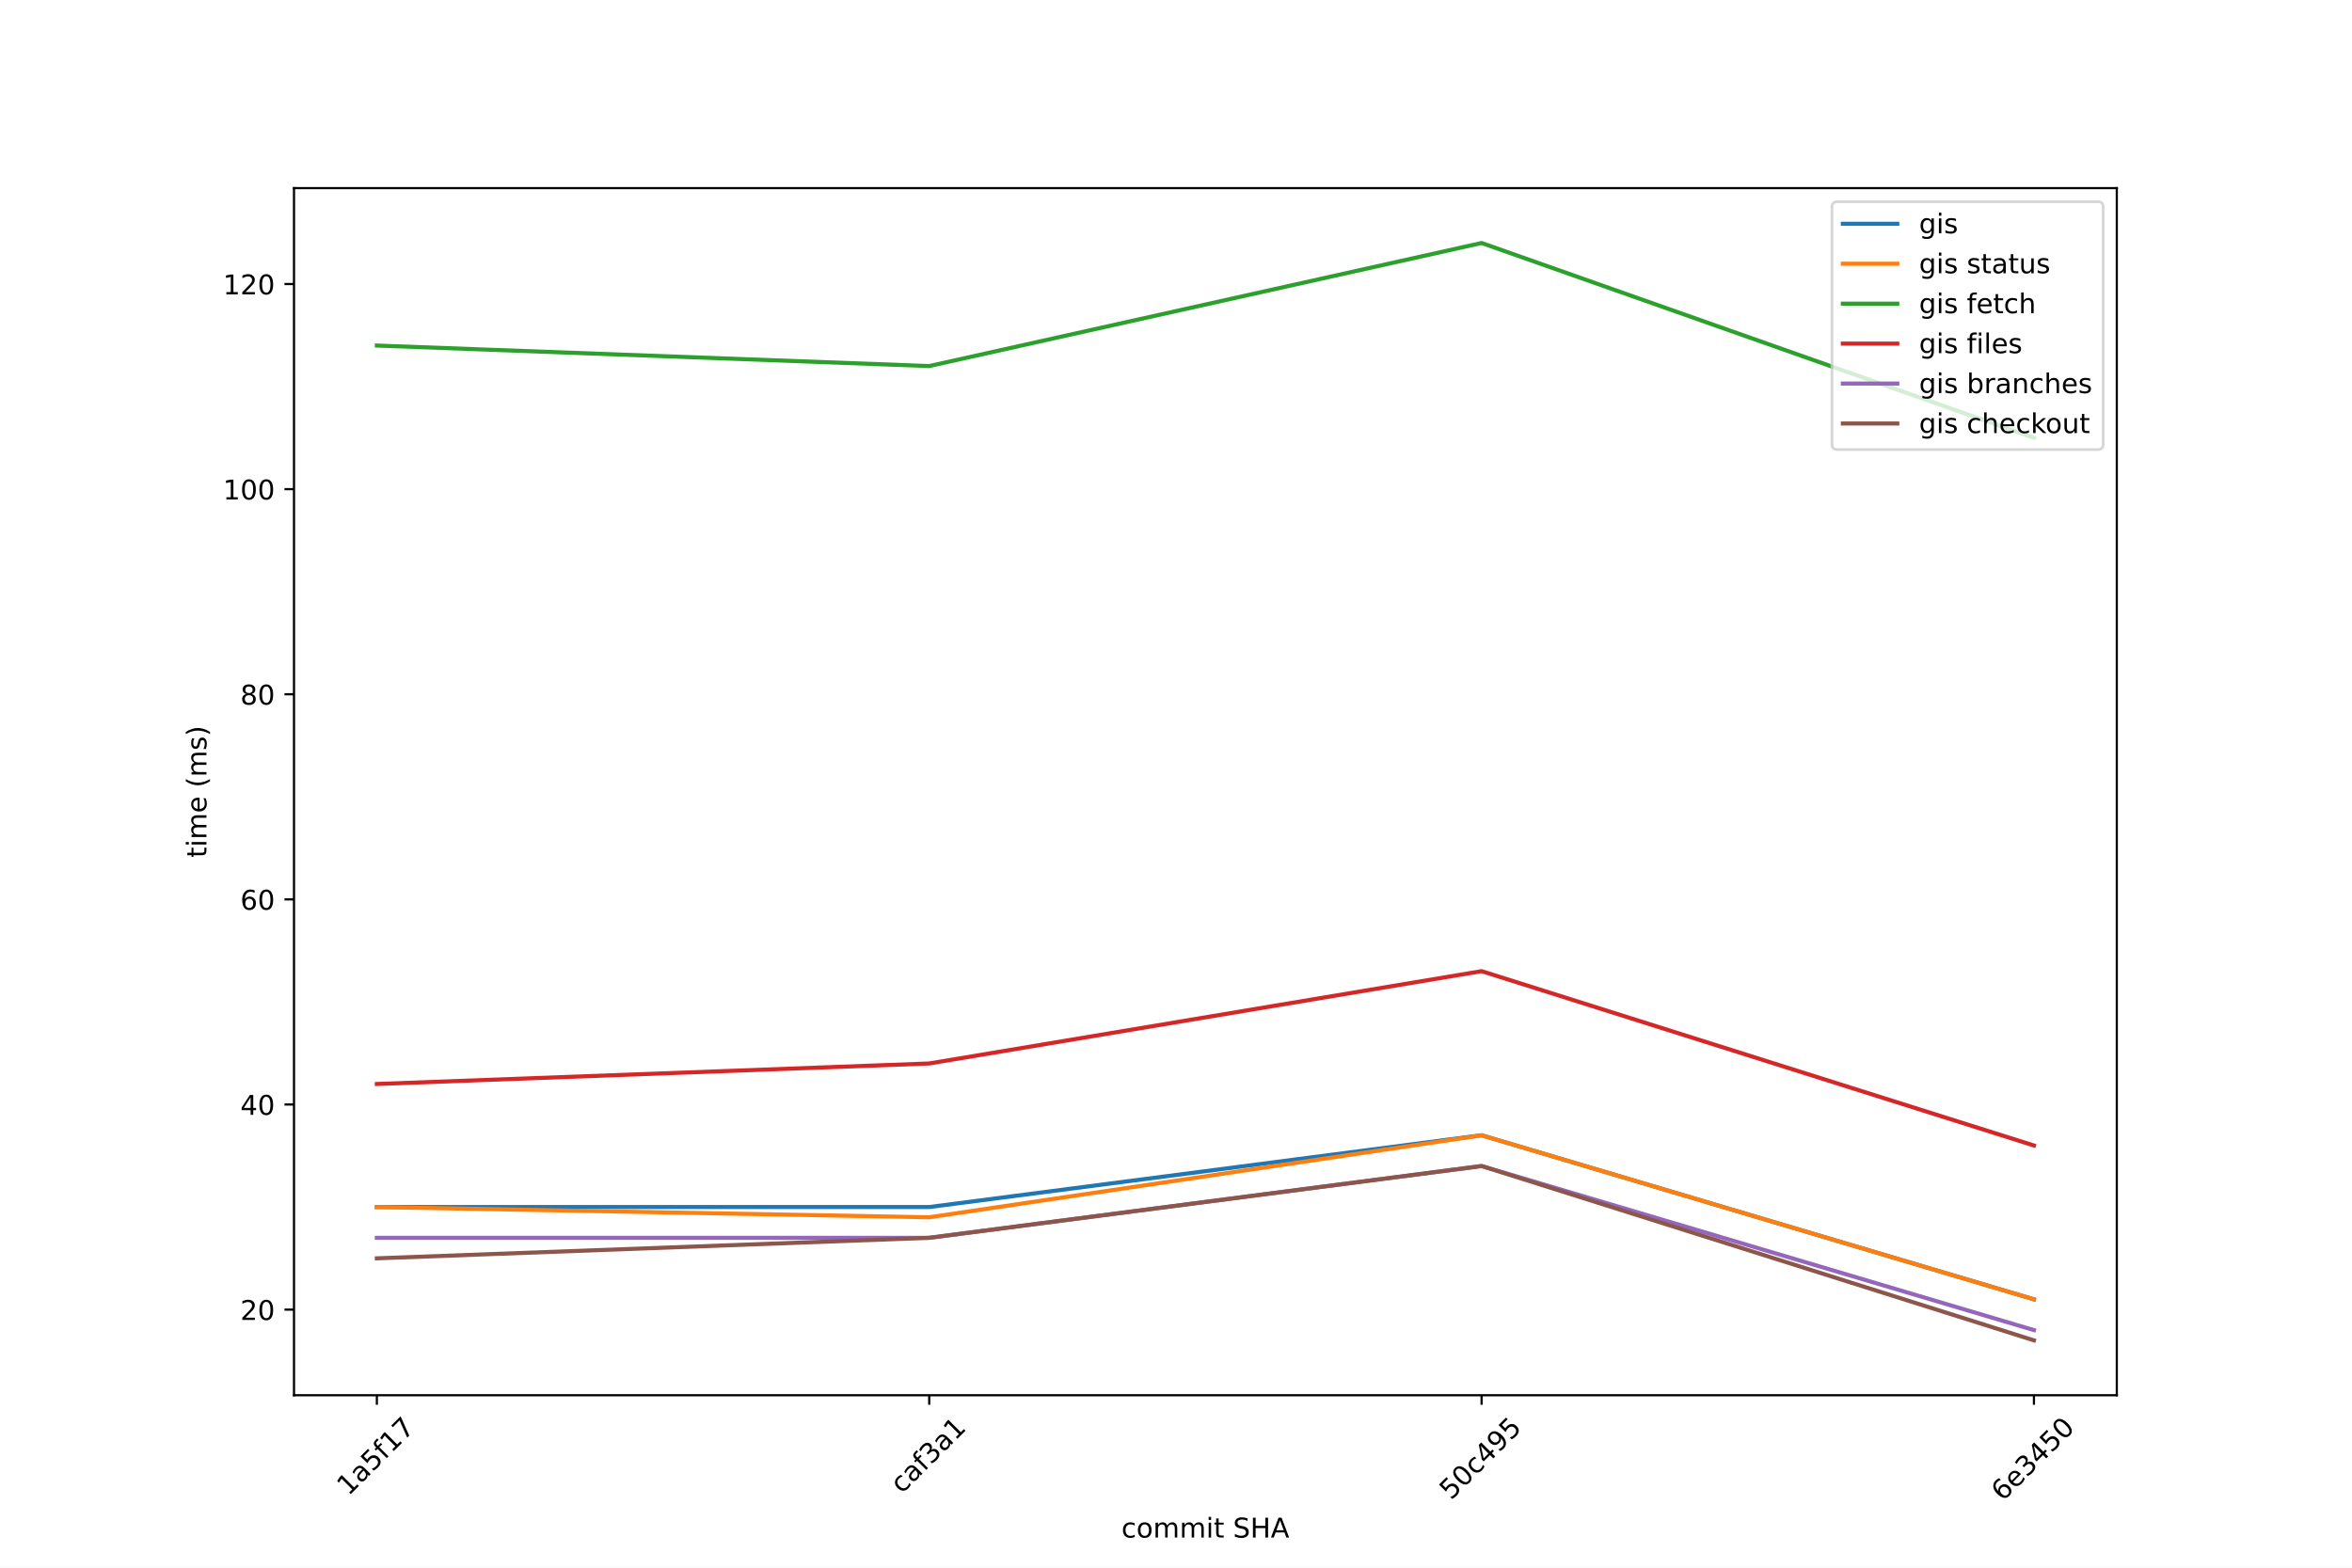
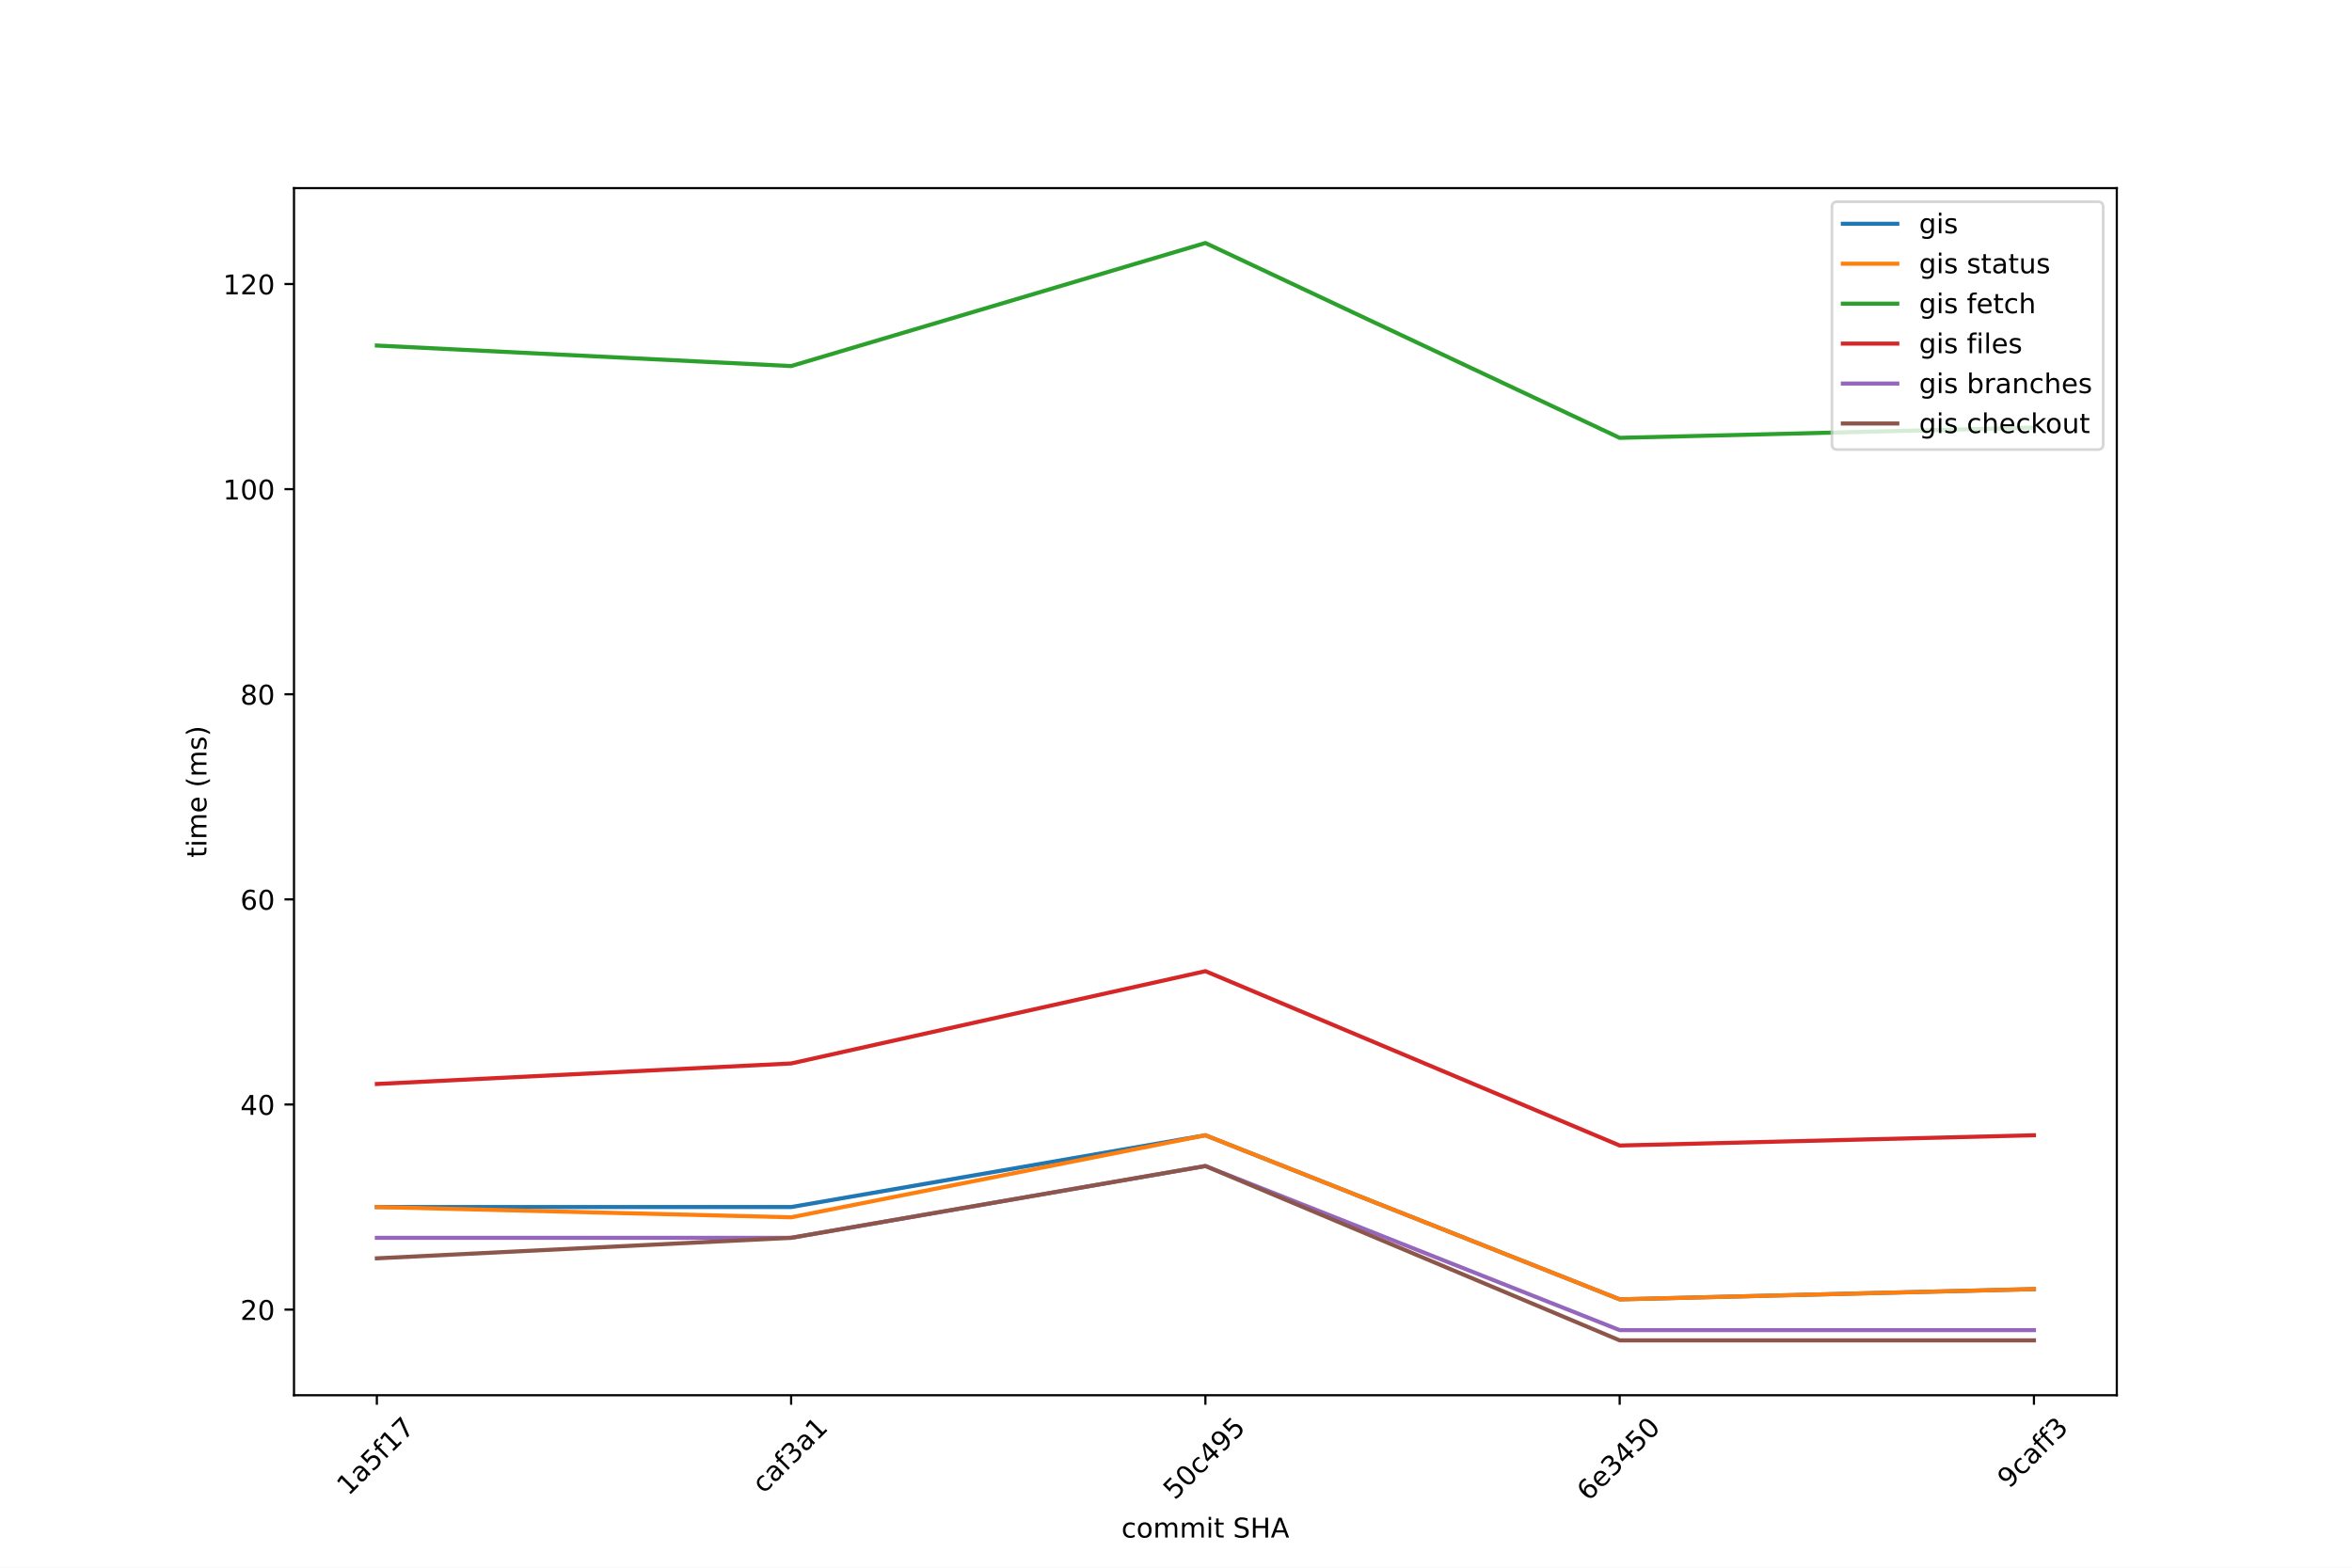
<svg xmlns="http://www.w3.org/2000/svg" xmlns:xlink="http://www.w3.org/1999/xlink" width="864pt" height="576pt" viewBox="0 0 864 576" version="1.1">
  <defs>
    <style type="text/css">*{stroke-linejoin: round; stroke-linecap: butt}</style>
  </defs>
  <g id="figure_1">
    <g id="patch_1">
      <path d="M 0 576  L 864 576  L 864 0  L 0 0  z " style="fill: #ffffff" />
    </g>
    <g id="axes_1">
      <g id="patch_2">
        <path d="M 108 512.64  L 777.6 512.64  L 777.6 69.12  L 108 69.12  z " style="fill: #ffffff" />
      </g>
      <g id="matplotlib.axis_1">
        <g id="xtick_1">
          <g id="line2d_1">
            <defs>
-               <path id="mb269395bb2" d="M 0 0  L 0 3.5  " style="stroke: #000000; stroke-width: 0.8" />
-             </defs>
-             <g>
-               <use xlink:href="#mb269395bb2" x="138.436" y="512.64" style="stroke: #000000; stroke-width: 0.8" />
+               <path id="m3be1357b4c" d="M 0 0  L 0 3.5  " style="stroke: #000000; stroke-width: 0.8" />
+             </defs>
+             <g>
+               <use xlink:href="#m3be1357b4c" x="138.436" y="512.64" style="stroke: #000000; stroke-width: 0.8" />
            </g>
          </g>
          <g id="text_1">
            <g transform="translate(127.9784 549.8312) rotate(-45) scale(0.1 -0.1)">
              <defs>
                <path id="DejaVuSans-31" d="M 794 531  L 1825 531  L 1825 4091  L 703 3866  L 703 4441  L 1819 4666  L 2450 4666  L 2450 531  L 3481 531  L 3481 0  L 794 0  L 794 531  z " transform="scale(0.015625)" />
                <path id="DejaVuSans-61" d="M 2194 1759  Q 1497 1759 1228 1600  Q 959 1441 959 1056  Q 959 750 1161 570  Q 1363 391 1709 391  Q 2188 391 2477 730  Q 2766 1069 2766 1631  L 2766 1759  L 2194 1759  z M 3341 1997  L 3341 0  L 2766 0  L 2766 531  Q 2569 213 2275 61  Q 1981 -91 1556 -91  Q 1019 -91 701 211  Q 384 513 384 1019  Q 384 1609 779 1909  Q 1175 2209 1959 2209  L 2766 2209  L 2766 2266  Q 2766 2663 2505 2880  Q 2244 3097 1772 3097  Q 1472 3097 1187 3025  Q 903 2953 641 2809  L 641 3341  Q 956 3463 1253 3523  Q 1550 3584 1831 3584  Q 2591 3584 2966 3190  Q 3341 2797 3341 1997  z " transform="scale(0.015625)" />
                <path id="DejaVuSans-35" d="M 691 4666  L 3169 4666  L 3169 4134  L 1269 4134  L 1269 2991  Q 1406 3038 1543 3061  Q 1681 3084 1819 3084  Q 2600 3084 3056 2656  Q 3513 2228 3513 1497  Q 3513 744 3044 326  Q 2575 -91 1722 -91  Q 1428 -91 1123 -41  Q 819 9 494 109  L 494 744  Q 775 591 1075 516  Q 1375 441 1709 441  Q 2250 441 2565 725  Q 2881 1009 2881 1497  Q 2881 1984 2565 2268  Q 2250 2553 1709 2553  Q 1456 2553 1204 2497  Q 953 2441 691 2322  L 691 4666  z " transform="scale(0.015625)" />
                <path id="DejaVuSans-66" d="M 2375 4863  L 2375 4384  L 1825 4384  Q 1516 4384 1395 4259  Q 1275 4134 1275 3809  L 1275 3500  L 2222 3500  L 2222 3053  L 1275 3053  L 1275 0  L 697 0  L 697 3053  L 147 3053  L 147 3500  L 697 3500  L 697 3744  Q 697 4328 969 4595  Q 1241 4863 1831 4863  L 2375 4863  z " transform="scale(0.015625)" />
                <path id="DejaVuSans-37" d="M 525 4666  L 3525 4666  L 3525 4397  L 1831 0  L 1172 0  L 2766 4134  L 525 4134  L 525 4666  z " transform="scale(0.015625)" />
              </defs>
              <use xlink:href="#DejaVuSans-31" />
              <use xlink:href="#DejaVuSans-61" x="63.623" />
              <use xlink:href="#DejaVuSans-35" x="124.902" />
              <use xlink:href="#DejaVuSans-66" x="188.525" />
              <use xlink:href="#DejaVuSans-31" x="223.73" />
              <use xlink:href="#DejaVuSans-37" x="287.354" />
            </g>
          </g>
        </g>
        <g id="xtick_2">
          <g id="line2d_2">
            <g>
-               <use xlink:href="#mb269395bb2" x="341.345" y="512.64" style="stroke: #000000; stroke-width: 0.8" />
+               <use xlink:href="#m3be1357b4c" x="290.618" y="512.64" style="stroke: #000000; stroke-width: 0.8" />
            </g>
          </g>
          <g id="text_2">
-             <g transform="translate(331.2758 549.0545) rotate(-45) scale(0.1 -0.1)">
+             <g transform="translate(280.5485 549.0545) rotate(-45) scale(0.1 -0.1)">
              <defs>
                <path id="DejaVuSans-63" d="M 3122 3366  L 3122 2828  Q 2878 2963 2633 3030  Q 2388 3097 2138 3097  Q 1578 3097 1268 2742  Q 959 2388 959 1747  Q 959 1106 1268 751  Q 1578 397 2138 397  Q 2388 397 2633 464  Q 2878 531 3122 666  L 3122 134  Q 2881 22 2623 -34  Q 2366 -91 2075 -91  Q 1284 -91 818 406  Q 353 903 353 1747  Q 353 2603 823 3093  Q 1294 3584 2113 3584  Q 2378 3584 2631 3529  Q 2884 3475 3122 3366  z " transform="scale(0.015625)" />
                <path id="DejaVuSans-33" d="M 2597 2516  Q 3050 2419 3304 2112  Q 3559 1806 3559 1356  Q 3559 666 3084 287  Q 2609 -91 1734 -91  Q 1441 -91 1130 -33  Q 819 25 488 141  L 488 750  Q 750 597 1062 519  Q 1375 441 1716 441  Q 2309 441 2620 675  Q 2931 909 2931 1356  Q 2931 1769 2642 2001  Q 2353 2234 1838 2234  L 1294 2234  L 1294 2753  L 1863 2753  Q 2328 2753 2575 2939  Q 2822 3125 2822 3475  Q 2822 3834 2567 4026  Q 2313 4219 1838 4219  Q 1578 4219 1281 4162  Q 984 4106 628 3988  L 628 4550  Q 988 4650 1302 4700  Q 1616 4750 1894 4750  Q 2613 4750 3031 4423  Q 3450 4097 3450 3541  Q 3450 3153 3228 2886  Q 3006 2619 2597 2516  z " transform="scale(0.015625)" />
              </defs>
              <use xlink:href="#DejaVuSans-63" />
              <use xlink:href="#DejaVuSans-61" x="54.98" />
              <use xlink:href="#DejaVuSans-66" x="116.26" />
              <use xlink:href="#DejaVuSans-33" x="151.465" />
              <use xlink:href="#DejaVuSans-61" x="215.088" />
              <use xlink:href="#DejaVuSans-31" x="276.367" />
            </g>
          </g>
        </g>
        <g id="xtick_3">
          <g id="line2d_3">
            <g>
-               <use xlink:href="#mb269395bb2" x="544.255" y="512.64" style="stroke: #000000; stroke-width: 0.8" />
+               <use xlink:href="#m3be1357b4c" x="442.8" y="512.64" style="stroke: #000000; stroke-width: 0.8" />
            </g>
          </g>
          <g id="text_3">
-             <g transform="translate(533.0143 551.3957) rotate(-45) scale(0.1 -0.1)">
+             <g transform="translate(431.5598 551.3957) rotate(-45) scale(0.1 -0.1)">
              <defs>
                <path id="DejaVuSans-30" d="M 2034 4250  Q 1547 4250 1301 3770  Q 1056 3291 1056 2328  Q 1056 1369 1301 889  Q 1547 409 2034 409  Q 2525 409 2770 889  Q 3016 1369 3016 2328  Q 3016 3291 2770 3770  Q 2525 4250 2034 4250  z M 2034 4750  Q 2819 4750 3233 4129  Q 3647 3509 3647 2328  Q 3647 1150 3233 529  Q 2819 -91 2034 -91  Q 1250 -91 836 529  Q 422 1150 422 2328  Q 422 3509 836 4129  Q 1250 4750 2034 4750  z " transform="scale(0.015625)" />
                <path id="DejaVuSans-34" d="M 2419 4116  L 825 1625  L 2419 1625  L 2419 4116  z M 2253 4666  L 3047 4666  L 3047 1625  L 3713 1625  L 3713 1100  L 3047 1100  L 3047 0  L 2419 0  L 2419 1100  L 313 1100  L 313 1709  L 2253 4666  z " transform="scale(0.015625)" />
                <path id="DejaVuSans-39" d="M 703 97  L 703 672  Q 941 559 1184 500  Q 1428 441 1663 441  Q 2288 441 2617 861  Q 2947 1281 2994 2138  Q 2813 1869 2534 1725  Q 2256 1581 1919 1581  Q 1219 1581 811 2004  Q 403 2428 403 3163  Q 403 3881 828 4315  Q 1253 4750 1959 4750  Q 2769 4750 3195 4129  Q 3622 3509 3622 2328  Q 3622 1225 3098 567  Q 2575 -91 1691 -91  Q 1453 -91 1209 -44  Q 966 3 703 97  z M 1959 2075  Q 2384 2075 2632 2365  Q 2881 2656 2881 3163  Q 2881 3666 2632 3958  Q 2384 4250 1959 4250  Q 1534 4250 1286 3958  Q 1038 3666 1038 3163  Q 1038 2656 1286 2365  Q 1534 2075 1959 2075  z " transform="scale(0.015625)" />
              </defs>
              <use xlink:href="#DejaVuSans-35" />
              <use xlink:href="#DejaVuSans-30" x="63.623" />
              <use xlink:href="#DejaVuSans-63" x="127.246" />
              <use xlink:href="#DejaVuSans-34" x="182.227" />
              <use xlink:href="#DejaVuSans-39" x="245.85" />
              <use xlink:href="#DejaVuSans-35" x="309.473" />
            </g>
          </g>
        </g>
        <g id="xtick_4">
          <g id="line2d_4">
            <g>
-               <use xlink:href="#mb269395bb2" x="747.164" y="512.64" style="stroke: #000000; stroke-width: 0.8" />
+               <use xlink:href="#m3be1357b4c" x="594.982" y="512.64" style="stroke: #000000; stroke-width: 0.8" />
            </g>
          </g>
          <g id="text_4">
-             <g transform="translate(735.6919 551.8587) rotate(-45) scale(0.1 -0.1)">
+             <g transform="translate(583.5101 551.8587) rotate(-45) scale(0.1 -0.1)">
              <defs>
                <path id="DejaVuSans-36" d="M 2113 2584  Q 1688 2584 1439 2293  Q 1191 2003 1191 1497  Q 1191 994 1439 701  Q 1688 409 2113 409  Q 2538 409 2786 701  Q 3034 994 3034 1497  Q 3034 2003 2786 2293  Q 2538 2584 2113 2584  z M 3366 4563  L 3366 3988  Q 3128 4100 2886 4159  Q 2644 4219 2406 4219  Q 1781 4219 1451 3797  Q 1122 3375 1075 2522  Q 1259 2794 1537 2939  Q 1816 3084 2150 3084  Q 2853 3084 3261 2657  Q 3669 2231 3669 1497  Q 3669 778 3244 343  Q 2819 -91 2113 -91  Q 1303 -91 875 529  Q 447 1150 447 2328  Q 447 3434 972 4092  Q 1497 4750 2381 4750  Q 2619 4750 2861 4703  Q 3103 4656 3366 4563  z " transform="scale(0.015625)" />
                <path id="DejaVuSans-65" d="M 3597 1894  L 3597 1613  L 953 1613  Q 991 1019 1311 708  Q 1631 397 2203 397  Q 2534 397 2845 478  Q 3156 559 3463 722  L 3463 178  Q 3153 47 2828 -22  Q 2503 -91 2169 -91  Q 1331 -91 842 396  Q 353 884 353 1716  Q 353 2575 817 3079  Q 1281 3584 2069 3584  Q 2775 3584 3186 3129  Q 3597 2675 3597 1894  z M 3022 2063  Q 3016 2534 2758 2815  Q 2500 3097 2075 3097  Q 1594 3097 1305 2825  Q 1016 2553 972 2059  L 3022 2063  z " transform="scale(0.015625)" />
              </defs>
              <use xlink:href="#DejaVuSans-36" />
              <use xlink:href="#DejaVuSans-65" x="63.623" />
              <use xlink:href="#DejaVuSans-33" x="125.146" />
              <use xlink:href="#DejaVuSans-34" x="188.77" />
              <use xlink:href="#DejaVuSans-35" x="252.393" />
              <use xlink:href="#DejaVuSans-30" x="316.016" />
            </g>
          </g>
        </g>
-         <g id="text_5">
+         <g id="xtick_5">
+           <g id="line2d_5">
+             <g>
+               <use xlink:href="#m3be1357b4c" x="747.164" y="512.64" style="stroke: #000000; stroke-width: 0.8" />
+             </g>
+           </g>
+           <g id="text_5">
+             <g transform="translate(738.016 547.2105) rotate(-45) scale(0.1 -0.1)">
+               <use xlink:href="#DejaVuSans-39" />
+               <use xlink:href="#DejaVuSans-63" x="63.623" />
+               <use xlink:href="#DejaVuSans-61" x="118.604" />
+               <use xlink:href="#DejaVuSans-66" x="179.883" />
+               <use xlink:href="#DejaVuSans-66" x="215.088" />
+               <use xlink:href="#DejaVuSans-33" x="250.293" />
+             </g>
+           </g>
+         </g>
+         <g id="text_6">
          <g transform="translate(411.9578 564.9277) scale(0.1 -0.1)">
            <defs>
              <path id="DejaVuSans-6f" d="M 1959 3097  Q 1497 3097 1228 2736  Q 959 2375 959 1747  Q 959 1119 1226 758  Q 1494 397 1959 397  Q 2419 397 2687 759  Q 2956 1122 2956 1747  Q 2956 2369 2687 2733  Q 2419 3097 1959 3097  z M 1959 3584  Q 2709 3584 3137 3096  Q 3566 2609 3566 1747  Q 3566 888 3137 398  Q 2709 -91 1959 -91  Q 1206 -91 779 398  Q 353 888 353 1747  Q 353 2609 779 3096  Q 1206 3584 1959 3584  z " transform="scale(0.015625)" />
              <path id="DejaVuSans-6d" d="M 3328 2828  Q 3544 3216 3844 3400  Q 4144 3584 4550 3584  Q 5097 3584 5394 3201  Q 5691 2819 5691 2113  L 5691 0  L 5113 0  L 5113 2094  Q 5113 2597 4934 2840  Q 4756 3084 4391 3084  Q 3944 3084 3684 2787  Q 3425 2491 3425 1978  L 3425 0  L 2847 0  L 2847 2094  Q 2847 2600 2669 2842  Q 2491 3084 2119 3084  Q 1678 3084 1418 2786  Q 1159 2488 1159 1978  L 1159 0  L 581 0  L 581 3500  L 1159 3500  L 1159 2956  Q 1356 3278 1631 3431  Q 1906 3584 2284 3584  Q 2666 3584 2933 3390  Q 3200 3197 3328 2828  z " transform="scale(0.015625)" />
              <path id="DejaVuSans-69" d="M 603 3500  L 1178 3500  L 1178 0  L 603 0  L 603 3500  z M 603 4863  L 1178 4863  L 1178 4134  L 603 4134  L 603 4863  z " transform="scale(0.015625)" />
              <path id="DejaVuSans-74" d="M 1172 4494  L 1172 3500  L 2356 3500  L 2356 3053  L 1172 3053  L 1172 1153  Q 1172 725 1289 603  Q 1406 481 1766 481  L 2356 481  L 2356 0  L 1766 0  Q 1100 0 847 248  Q 594 497 594 1153  L 594 3053  L 172 3053  L 172 3500  L 594 3500  L 594 4494  L 1172 4494  z " transform="scale(0.015625)" />
              <path id="DejaVuSans-20" transform="scale(0.015625)" />
              <path id="DejaVuSans-53" d="M 3425 4513  L 3425 3897  Q 3066 4069 2747 4153  Q 2428 4238 2131 4238  Q 1616 4238 1336 4038  Q 1056 3838 1056 3469  Q 1056 3159 1242 3001  Q 1428 2844 1947 2747  L 2328 2669  Q 3034 2534 3370 2195  Q 3706 1856 3706 1288  Q 3706 609 3251 259  Q 2797 -91 1919 -91  Q 1588 -91 1214 -16  Q 841 59 441 206  L 441 856  Q 825 641 1194 531  Q 1563 422 1919 422  Q 2459 422 2753 634  Q 3047 847 3047 1241  Q 3047 1584 2836 1778  Q 2625 1972 2144 2069  L 1759 2144  Q 1053 2284 737 2584  Q 422 2884 422 3419  Q 422 4038 858 4394  Q 1294 4750 2059 4750  Q 2388 4750 2728 4690  Q 3069 4631 3425 4513  z " transform="scale(0.015625)" />
              <path id="DejaVuSans-48" d="M 628 4666  L 1259 4666  L 1259 2753  L 3553 2753  L 3553 4666  L 4184 4666  L 4184 0  L 3553 0  L 3553 2222  L 1259 2222  L 1259 0  L 628 0  L 628 4666  z " transform="scale(0.015625)" />
              <path id="DejaVuSans-41" d="M 2188 4044  L 1331 1722  L 3047 1722  L 2188 4044  z M 1831 4666  L 2547 4666  L 4325 0  L 3669 0  L 3244 1197  L 1141 1197  L 716 0  L 50 0  L 1831 4666  z " transform="scale(0.015625)" />
            </defs>
            <use xlink:href="#DejaVuSans-63" />
            <use xlink:href="#DejaVuSans-6f" x="54.98" />
            <use xlink:href="#DejaVuSans-6d" x="116.162" />
            <use xlink:href="#DejaVuSans-6d" x="213.574" />
            <use xlink:href="#DejaVuSans-69" x="310.986" />
            <use xlink:href="#DejaVuSans-74" x="338.77" />
            <use xlink:href="#DejaVuSans-20" x="377.979" />
            <use xlink:href="#DejaVuSans-53" x="409.766" />
            <use xlink:href="#DejaVuSans-48" x="473.242" />
            <use xlink:href="#DejaVuSans-41" x="548.438" />
          </g>
        </g>
      </g>
      <g id="matplotlib.axis_2">
        <g id="ytick_1">
-           <g id="line2d_5">
-             <defs>
-               <path id="m98a3d2dcdb" d="M 0 0  L -3.5 0  " style="stroke: #000000; stroke-width: 0.8" />
-             </defs>
-             <g>
-               <use xlink:href="#m98a3d2dcdb" x="108" y="481.175" style="stroke: #000000; stroke-width: 0.8" />
-             </g>
-           </g>
-           <g id="text_6">
+           <g id="line2d_6">
+             <defs>
+               <path id="m9247af6d81" d="M 0 0  L -3.5 0  " style="stroke: #000000; stroke-width: 0.8" />
+             </defs>
+             <g>
+               <use xlink:href="#m9247af6d81" x="108" y="481.175" style="stroke: #000000; stroke-width: 0.8" />
+             </g>
+           </g>
+           <g id="text_7">
            <g transform="translate(88.275 484.9745) scale(0.1 -0.1)">
              <defs>
                <path id="DejaVuSans-32" d="M 1228 531  L 3431 531  L 3431 0  L 469 0  L 469 531  Q 828 903 1448 1529  Q 2069 2156 2228 2338  Q 2531 2678 2651 2914  Q 2772 3150 2772 3378  Q 2772 3750 2511 3984  Q 2250 4219 1831 4219  Q 1534 4219 1204 4116  Q 875 4013 500 3803  L 500 4441  Q 881 4594 1212 4672  Q 1544 4750 1819 4750  Q 2544 4750 2975 4387  Q 3406 4025 3406 3419  Q 3406 3131 3298 2873  Q 3191 2616 2906 2266  Q 2828 2175 2409 1742  Q 1991 1309 1228 531  z " transform="scale(0.015625)" />
              </defs>
              <use xlink:href="#DejaVuSans-32" />
              <use xlink:href="#DejaVuSans-30" x="63.623" />
            </g>
          </g>
        </g>
        <g id="ytick_2">
-           <g id="line2d_6">
-             <g>
-               <use xlink:href="#m98a3d2dcdb" x="108" y="405.811" style="stroke: #000000; stroke-width: 0.8" />
-             </g>
-           </g>
-           <g id="text_7">
+           <g id="line2d_7">
+             <g>
+               <use xlink:href="#m9247af6d81" x="108" y="405.811" style="stroke: #000000; stroke-width: 0.8" />
+             </g>
+           </g>
+           <g id="text_8">
            <g transform="translate(88.275 409.6101) scale(0.1 -0.1)">
              <use xlink:href="#DejaVuSans-34" />
              <use xlink:href="#DejaVuSans-30" x="63.623" />
            </g>
          </g>
        </g>
        <g id="ytick_3">
-           <g id="line2d_7">
-             <g>
-               <use xlink:href="#m98a3d2dcdb" x="108" y="330.446" style="stroke: #000000; stroke-width: 0.8" />
-             </g>
-           </g>
-           <g id="text_8">
+           <g id="line2d_8">
+             <g>
+               <use xlink:href="#m9247af6d81" x="108" y="330.446" style="stroke: #000000; stroke-width: 0.8" />
+             </g>
+           </g>
+           <g id="text_9">
            <g transform="translate(88.275 334.2456) scale(0.1 -0.1)">
              <use xlink:href="#DejaVuSans-36" />
              <use xlink:href="#DejaVuSans-30" x="63.623" />
            </g>
          </g>
        </g>
        <g id="ytick_4">
-           <g id="line2d_8">
-             <g>
-               <use xlink:href="#m98a3d2dcdb" x="108" y="255.082" style="stroke: #000000; stroke-width: 0.8" />
-             </g>
-           </g>
-           <g id="text_9">
+           <g id="line2d_9">
+             <g>
+               <use xlink:href="#m9247af6d81" x="108" y="255.082" style="stroke: #000000; stroke-width: 0.8" />
+             </g>
+           </g>
+           <g id="text_10">
            <g transform="translate(88.275 258.8811) scale(0.1 -0.1)">
              <defs>
                <path id="DejaVuSans-38" d="M 2034 2216  Q 1584 2216 1326 1975  Q 1069 1734 1069 1313  Q 1069 891 1326 650  Q 1584 409 2034 409  Q 2484 409 2743 651  Q 3003 894 3003 1313  Q 3003 1734 2745 1975  Q 2488 2216 2034 2216  z M 1403 2484  Q 997 2584 770 2862  Q 544 3141 544 3541  Q 544 4100 942 4425  Q 1341 4750 2034 4750  Q 2731 4750 3128 4425  Q 3525 4100 3525 3541  Q 3525 3141 3298 2862  Q 3072 2584 2669 2484  Q 3125 2378 3379 2068  Q 3634 1759 3634 1313  Q 3634 634 3220 271  Q 2806 -91 2034 -91  Q 1263 -91 848 271  Q 434 634 434 1313  Q 434 1759 690 2068  Q 947 2378 1403 2484  z M 1172 3481  Q 1172 3119 1398 2916  Q 1625 2713 2034 2713  Q 2441 2713 2670 2916  Q 2900 3119 2900 3481  Q 2900 3844 2670 4047  Q 2441 4250 2034 4250  Q 1625 4250 1398 4047  Q 1172 3844 1172 3481  z " transform="scale(0.015625)" />
              </defs>
              <use xlink:href="#DejaVuSans-38" />
              <use xlink:href="#DejaVuSans-30" x="63.623" />
            </g>
          </g>
        </g>
        <g id="ytick_5">
-           <g id="line2d_9">
-             <g>
-               <use xlink:href="#m98a3d2dcdb" x="108" y="179.717" style="stroke: #000000; stroke-width: 0.8" />
-             </g>
-           </g>
-           <g id="text_10">
+           <g id="line2d_10">
+             <g>
+               <use xlink:href="#m9247af6d81" x="108" y="179.717" style="stroke: #000000; stroke-width: 0.8" />
+             </g>
+           </g>
+           <g id="text_11">
            <g transform="translate(81.9125 183.5166) scale(0.1 -0.1)">
              <use xlink:href="#DejaVuSans-31" />
              <use xlink:href="#DejaVuSans-30" x="63.623" />
              <use xlink:href="#DejaVuSans-30" x="127.246" />
            </g>
          </g>
        </g>
        <g id="ytick_6">
-           <g id="line2d_10">
-             <g>
-               <use xlink:href="#m98a3d2dcdb" x="108" y="104.353" style="stroke: #000000; stroke-width: 0.8" />
-             </g>
-           </g>
-           <g id="text_11">
+           <g id="line2d_11">
+             <g>
+               <use xlink:href="#m9247af6d81" x="108" y="104.353" style="stroke: #000000; stroke-width: 0.8" />
+             </g>
+           </g>
+           <g id="text_12">
            <g transform="translate(81.9125 108.1521) scale(0.1 -0.1)">
              <use xlink:href="#DejaVuSans-31" />
              <use xlink:href="#DejaVuSans-32" x="63.623" />
              <use xlink:href="#DejaVuSans-30" x="127.246" />
            </g>
          </g>
        </g>
-         <g id="text_12">
+         <g id="text_13">
          <g transform="translate(75.83281 315.1417) rotate(-90) scale(0.1 -0.1)">
            <defs>
              <path id="DejaVuSans-28" d="M 1984 4856  Q 1566 4138 1362 3434  Q 1159 2731 1159 2009  Q 1159 1288 1364 580  Q 1569 -128 1984 -844  L 1484 -844  Q 1016 -109 783 600  Q 550 1309 550 2009  Q 550 2706 781 3412  Q 1013 4119 1484 4856  L 1984 4856  z " transform="scale(0.015625)" />
              <path id="DejaVuSans-73" d="M 2834 3397  L 2834 2853  Q 2591 2978 2328 3040  Q 2066 3103 1784 3103  Q 1356 3103 1142 2972  Q 928 2841 928 2578  Q 928 2378 1081 2264  Q 1234 2150 1697 2047  L 1894 2003  Q 2506 1872 2764 1633  Q 3022 1394 3022 966  Q 3022 478 2636 193  Q 2250 -91 1575 -91  Q 1294 -91 989 -36  Q 684 19 347 128  L 347 722  Q 666 556 975 473  Q 1284 391 1588 391  Q 1994 391 2212 530  Q 2431 669 2431 922  Q 2431 1156 2273 1281  Q 2116 1406 1581 1522  L 1381 1569  Q 847 1681 609 1914  Q 372 2147 372 2553  Q 372 3047 722 3315  Q 1072 3584 1716 3584  Q 2034 3584 2315 3537  Q 2597 3491 2834 3397  z " transform="scale(0.015625)" />
              <path id="DejaVuSans-29" d="M 513 4856  L 1013 4856  Q 1481 4119 1714 3412  Q 1947 2706 1947 2009  Q 1947 1309 1714 600  Q 1481 -109 1013 -844  L 513 -844  Q 928 -128 1133 580  Q 1338 1288 1338 2009  Q 1338 2731 1133 3434  Q 928 4138 513 4856  z " transform="scale(0.015625)" />
            </defs>
            <use xlink:href="#DejaVuSans-74" />
            <use xlink:href="#DejaVuSans-69" x="39.209" />
            <use xlink:href="#DejaVuSans-6d" x="66.992" />
            <use xlink:href="#DejaVuSans-65" x="164.404" />
            <use xlink:href="#DejaVuSans-20" x="225.928" />
            <use xlink:href="#DejaVuSans-28" x="257.715" />
            <use xlink:href="#DejaVuSans-6d" x="296.729" />
            <use xlink:href="#DejaVuSans-73" x="394.141" />
            <use xlink:href="#DejaVuSans-29" x="446.24" />
          </g>
        </g>
      </g>
-       <g id="line2d_11">
-         <path d="M 138.436 443.493  L 341.345 443.493  L 544.255 417.116  L 747.164 477.407  " clip-path="url(#pdd0687e7b4)" style="fill: none; stroke: #1f77b4; stroke-width: 1.5; stroke-linecap: square" />
-       </g>
      <g id="line2d_12">
-         <path d="M 138.436 443.493  L 341.345 447.261  L 544.255 417.116  L 747.164 477.407  " clip-path="url(#pdd0687e7b4)" style="fill: none; stroke: #ff7f0e; stroke-width: 1.5; stroke-linecap: square" />
+         <path d="M 138.436 443.493  L 290.618 443.493  L 442.8 417.116  L 594.982 477.407  L 747.164 473.639  " clip-path="url(#p45fbff61c4)" style="fill: none; stroke: #1f77b4; stroke-width: 1.5; stroke-linecap: square" />
      </g>
      <g id="line2d_13">
-         <path d="M 138.436 126.962  L 341.345 134.499  L 544.255 89.28  L 747.164 160.876  " clip-path="url(#pdd0687e7b4)" style="fill: none; stroke: #2ca02c; stroke-width: 1.5; stroke-linecap: square" />
+         <path d="M 138.436 443.493  L 290.618 447.261  L 442.8 417.116  L 594.982 477.407  L 747.164 473.639  " clip-path="url(#p45fbff61c4)" style="fill: none; stroke: #ff7f0e; stroke-width: 1.5; stroke-linecap: square" />
      </g>
      <g id="line2d_14">
-         <path d="M 138.436 398.274  L 341.345 390.738  L 544.255 356.824  L 747.164 420.884  " clip-path="url(#pdd0687e7b4)" style="fill: none; stroke: #d62728; stroke-width: 1.5; stroke-linecap: square" />
+         <path d="M 138.436 126.962  L 290.618 134.499  L 442.8 89.28  L 594.982 160.876  L 747.164 157.108  " clip-path="url(#p45fbff61c4)" style="fill: none; stroke: #2ca02c; stroke-width: 1.5; stroke-linecap: square" />
      </g>
      <g id="line2d_15">
-         <path d="M 138.436 454.798  L 341.345 454.798  L 544.255 428.42  L 747.164 488.712  " clip-path="url(#pdd0687e7b4)" style="fill: none; stroke: #9467bd; stroke-width: 1.5; stroke-linecap: square" />
+         <path d="M 138.436 398.274  L 290.618 390.738  L 442.8 356.824  L 594.982 420.884  L 747.164 417.116  " clip-path="url(#p45fbff61c4)" style="fill: none; stroke: #d62728; stroke-width: 1.5; stroke-linecap: square" />
      </g>
      <g id="line2d_16">
-         <path d="M 138.436 462.334  L 341.345 454.798  L 544.255 428.42  L 747.164 492.48  " clip-path="url(#pdd0687e7b4)" style="fill: none; stroke: #8c564b; stroke-width: 1.5; stroke-linecap: square" />
+         <path d="M 138.436 454.798  L 290.618 454.798  L 442.8 428.42  L 594.982 488.712  L 747.164 488.712  " clip-path="url(#p45fbff61c4)" style="fill: none; stroke: #9467bd; stroke-width: 1.5; stroke-linecap: square" />
+       </g>
+       <g id="line2d_17">
+         <path d="M 138.436 462.334  L 290.618 454.798  L 442.8 428.42  L 594.982 492.48  L 747.164 492.48  " clip-path="url(#p45fbff61c4)" style="fill: none; stroke: #8c564b; stroke-width: 1.5; stroke-linecap: square" />
      </g>
      <g id="patch_3">
        <path d="M 108 512.64  L 108 69.12  " style="fill: none; stroke: #000000; stroke-width: 0.8; stroke-linejoin: miter; stroke-linecap: square" />
      </g>
      <g id="patch_4">
        <path d="M 777.6 512.64  L 777.6 69.12  " style="fill: none; stroke: #000000; stroke-width: 0.8; stroke-linejoin: miter; stroke-linecap: square" />
      </g>
      <g id="patch_5">
        <path d="M 108 512.64  L 777.6 512.64  " style="fill: none; stroke: #000000; stroke-width: 0.8; stroke-linejoin: miter; stroke-linecap: square" />
      </g>
      <g id="patch_6">
        <path d="M 108 69.12  L 777.6 69.12  " style="fill: none; stroke: #000000; stroke-width: 0.8; stroke-linejoin: miter; stroke-linecap: square" />
      </g>
      <g id="legend_1">
        <g id="patch_7">
          <path d="M 674.962 165.189  L 770.6 165.189  Q 772.6 165.189 772.6 163.189  L 772.6 76.12  Q 772.6 74.12 770.6 74.12  L 674.962 74.12  Q 672.962 74.12 672.962 76.12  L 672.962 163.189  Q 672.962 165.189 674.962 165.189  z " style="fill: #ffffff; opacity: 0.8; stroke: #cccccc; stroke-linejoin: miter" />
        </g>
-         <g id="line2d_17">
+         <g id="line2d_18">
          <path d="M 676.962 82.218  L 686.962 82.218  L 696.962 82.218  " style="fill: none; stroke: #1f77b4; stroke-width: 1.5; stroke-linecap: square" />
        </g>
-         <g id="text_13">
+         <g id="text_14">
          <g transform="translate(704.9625 85.71844) scale(0.1 -0.1)">
            <defs>
              <path id="DejaVuSans-67" d="M 2906 1791  Q 2906 2416 2648 2759  Q 2391 3103 1925 3103  Q 1463 3103 1205 2759  Q 947 2416 947 1791  Q 947 1169 1205 825  Q 1463 481 1925 481  Q 2391 481 2648 825  Q 2906 1169 2906 1791  z M 3481 434  Q 3481 -459 3084 -895  Q 2688 -1331 1869 -1331  Q 1566 -1331 1297 -1286  Q 1028 -1241 775 -1147  L 775 -588  Q 1028 -725 1275 -790  Q 1522 -856 1778 -856  Q 2344 -856 2625 -561  Q 2906 -266 2906 331  L 2906 616  Q 2728 306 2450 153  Q 2172 0 1784 0  Q 1141 0 747 490  Q 353 981 353 1791  Q 353 2603 747 3093  Q 1141 3584 1784 3584  Q 2172 3584 2450 3431  Q 2728 3278 2906 2969  L 2906 3500  L 3481 3500  L 3481 434  z " transform="scale(0.015625)" />
            </defs>
            <use xlink:href="#DejaVuSans-67" />
            <use xlink:href="#DejaVuSans-69" x="63.477" />
            <use xlink:href="#DejaVuSans-73" x="91.26" />
          </g>
        </g>
-         <g id="line2d_18">
+         <g id="line2d_19">
          <path d="M 676.962 96.897  L 686.962 96.897  L 696.962 96.897  " style="fill: none; stroke: #ff7f0e; stroke-width: 1.5; stroke-linecap: square" />
        </g>
-         <g id="text_14">
+         <g id="text_15">
          <g transform="translate(704.9625 100.3966) scale(0.1 -0.1)">
            <defs>
              <path id="DejaVuSans-75" d="M 544 1381  L 544 3500  L 1119 3500  L 1119 1403  Q 1119 906 1312 657  Q 1506 409 1894 409  Q 2359 409 2629 706  Q 2900 1003 2900 1516  L 2900 3500  L 3475 3500  L 3475 0  L 2900 0  L 2900 538  Q 2691 219 2414 64  Q 2138 -91 1772 -91  Q 1169 -91 856 284  Q 544 659 544 1381  z M 1991 3584  L 1991 3584  z " transform="scale(0.015625)" />
            </defs>
            <use xlink:href="#DejaVuSans-67" />
            <use xlink:href="#DejaVuSans-69" x="63.477" />
            <use xlink:href="#DejaVuSans-73" x="91.26" />
            <use xlink:href="#DejaVuSans-20" x="143.359" />
            <use xlink:href="#DejaVuSans-73" x="175.146" />
            <use xlink:href="#DejaVuSans-74" x="227.246" />
            <use xlink:href="#DejaVuSans-61" x="266.455" />
            <use xlink:href="#DejaVuSans-74" x="327.734" />
            <use xlink:href="#DejaVuSans-75" x="366.943" />
            <use xlink:href="#DejaVuSans-73" x="430.322" />
          </g>
        </g>
-         <g id="line2d_19">
+         <g id="line2d_20">
          <path d="M 676.962 111.575  L 686.962 111.575  L 696.962 111.575  " style="fill: none; stroke: #2ca02c; stroke-width: 1.5; stroke-linecap: square" />
        </g>
-         <g id="text_15">
+         <g id="text_16">
          <g transform="translate(704.9625 115.0747) scale(0.1 -0.1)">
            <defs>
              <path id="DejaVuSans-68" d="M 3513 2113  L 3513 0  L 2938 0  L 2938 2094  Q 2938 2591 2744 2837  Q 2550 3084 2163 3084  Q 1697 3084 1428 2787  Q 1159 2491 1159 1978  L 1159 0  L 581 0  L 581 4863  L 1159 4863  L 1159 2956  Q 1366 3272 1645 3428  Q 1925 3584 2291 3584  Q 2894 3584 3203 3211  Q 3513 2838 3513 2113  z " transform="scale(0.015625)" />
            </defs>
            <use xlink:href="#DejaVuSans-67" />
            <use xlink:href="#DejaVuSans-69" x="63.477" />
            <use xlink:href="#DejaVuSans-73" x="91.26" />
            <use xlink:href="#DejaVuSans-20" x="143.359" />
            <use xlink:href="#DejaVuSans-66" x="175.146" />
            <use xlink:href="#DejaVuSans-65" x="210.352" />
            <use xlink:href="#DejaVuSans-74" x="271.875" />
            <use xlink:href="#DejaVuSans-63" x="311.084" />
            <use xlink:href="#DejaVuSans-68" x="366.064" />
          </g>
        </g>
-         <g id="line2d_20">
+         <g id="line2d_21">
          <path d="M 676.962 126.253  L 686.962 126.253  L 696.962 126.253  " style="fill: none; stroke: #d62728; stroke-width: 1.5; stroke-linecap: square" />
        </g>
-         <g id="text_16">
+         <g id="text_17">
          <g transform="translate(704.9625 129.7528) scale(0.1 -0.1)">
            <defs>
              <path id="DejaVuSans-6c" d="M 603 4863  L 1178 4863  L 1178 0  L 603 0  L 603 4863  z " transform="scale(0.015625)" />
            </defs>
            <use xlink:href="#DejaVuSans-67" />
            <use xlink:href="#DejaVuSans-69" x="63.477" />
            <use xlink:href="#DejaVuSans-73" x="91.26" />
            <use xlink:href="#DejaVuSans-20" x="143.359" />
            <use xlink:href="#DejaVuSans-66" x="175.146" />
            <use xlink:href="#DejaVuSans-69" x="210.352" />
            <use xlink:href="#DejaVuSans-6c" x="238.135" />
            <use xlink:href="#DejaVuSans-65" x="265.918" />
            <use xlink:href="#DejaVuSans-73" x="327.441" />
          </g>
        </g>
-         <g id="line2d_21">
+         <g id="line2d_22">
          <path d="M 676.962 140.931  L 686.962 140.931  L 696.962 140.931  " style="fill: none; stroke: #9467bd; stroke-width: 1.5; stroke-linecap: square" />
        </g>
-         <g id="text_17">
+         <g id="text_18">
          <g transform="translate(704.9625 144.4309) scale(0.1 -0.1)">
            <defs>
              <path id="DejaVuSans-62" d="M 3116 1747  Q 3116 2381 2855 2742  Q 2594 3103 2138 3103  Q 1681 3103 1420 2742  Q 1159 2381 1159 1747  Q 1159 1113 1420 752  Q 1681 391 2138 391  Q 2594 391 2855 752  Q 3116 1113 3116 1747  z M 1159 2969  Q 1341 3281 1617 3432  Q 1894 3584 2278 3584  Q 2916 3584 3314 3078  Q 3713 2572 3713 1747  Q 3713 922 3314 415  Q 2916 -91 2278 -91  Q 1894 -91 1617 61  Q 1341 213 1159 525  L 1159 0  L 581 0  L 581 4863  L 1159 4863  L 1159 2969  z " transform="scale(0.015625)" />
              <path id="DejaVuSans-72" d="M 2631 2963  Q 2534 3019 2420 3045  Q 2306 3072 2169 3072  Q 1681 3072 1420 2755  Q 1159 2438 1159 1844  L 1159 0  L 581 0  L 581 3500  L 1159 3500  L 1159 2956  Q 1341 3275 1631 3429  Q 1922 3584 2338 3584  Q 2397 3584 2469 3576  Q 2541 3569 2628 3553  L 2631 2963  z " transform="scale(0.015625)" />
              <path id="DejaVuSans-6e" d="M 3513 2113  L 3513 0  L 2938 0  L 2938 2094  Q 2938 2591 2744 2837  Q 2550 3084 2163 3084  Q 1697 3084 1428 2787  Q 1159 2491 1159 1978  L 1159 0  L 581 0  L 581 3500  L 1159 3500  L 1159 2956  Q 1366 3272 1645 3428  Q 1925 3584 2291 3584  Q 2894 3584 3203 3211  Q 3513 2838 3513 2113  z " transform="scale(0.015625)" />
            </defs>
            <use xlink:href="#DejaVuSans-67" />
            <use xlink:href="#DejaVuSans-69" x="63.477" />
            <use xlink:href="#DejaVuSans-73" x="91.26" />
            <use xlink:href="#DejaVuSans-20" x="143.359" />
            <use xlink:href="#DejaVuSans-62" x="175.146" />
            <use xlink:href="#DejaVuSans-72" x="238.623" />
            <use xlink:href="#DejaVuSans-61" x="279.736" />
            <use xlink:href="#DejaVuSans-6e" x="341.016" />
            <use xlink:href="#DejaVuSans-63" x="404.395" />
            <use xlink:href="#DejaVuSans-68" x="459.375" />
            <use xlink:href="#DejaVuSans-65" x="522.754" />
            <use xlink:href="#DejaVuSans-73" x="584.277" />
          </g>
        </g>
-         <g id="line2d_22">
+         <g id="line2d_23">
          <path d="M 676.962 155.609  L 686.962 155.609  L 696.962 155.609  " style="fill: none; stroke: #8c564b; stroke-width: 1.5; stroke-linecap: square" />
        </g>
-         <g id="text_18">
+         <g id="text_19">
          <g transform="translate(704.9625 159.1091) scale(0.1 -0.1)">
            <defs>
              <path id="DejaVuSans-6b" d="M 581 4863  L 1159 4863  L 1159 1991  L 2875 3500  L 3609 3500  L 1753 1863  L 3688 0  L 2938 0  L 1159 1709  L 1159 0  L 581 0  L 581 4863  z " transform="scale(0.015625)" />
            </defs>
            <use xlink:href="#DejaVuSans-67" />
            <use xlink:href="#DejaVuSans-69" x="63.477" />
            <use xlink:href="#DejaVuSans-73" x="91.26" />
            <use xlink:href="#DejaVuSans-20" x="143.359" />
            <use xlink:href="#DejaVuSans-63" x="175.146" />
            <use xlink:href="#DejaVuSans-68" x="230.127" />
            <use xlink:href="#DejaVuSans-65" x="293.506" />
            <use xlink:href="#DejaVuSans-63" x="355.029" />
            <use xlink:href="#DejaVuSans-6b" x="410.01" />
            <use xlink:href="#DejaVuSans-6f" x="464.295" />
            <use xlink:href="#DejaVuSans-75" x="525.477" />
            <use xlink:href="#DejaVuSans-74" x="588.855" />
          </g>
        </g>
      </g>
    </g>
  </g>
  <defs>
-     <clipPath id="pdd0687e7b4">
+     <clipPath id="p45fbff61c4">
      <rect x="108" y="69.12" width="669.6" height="443.52" />
    </clipPath>
  </defs>
</svg>
